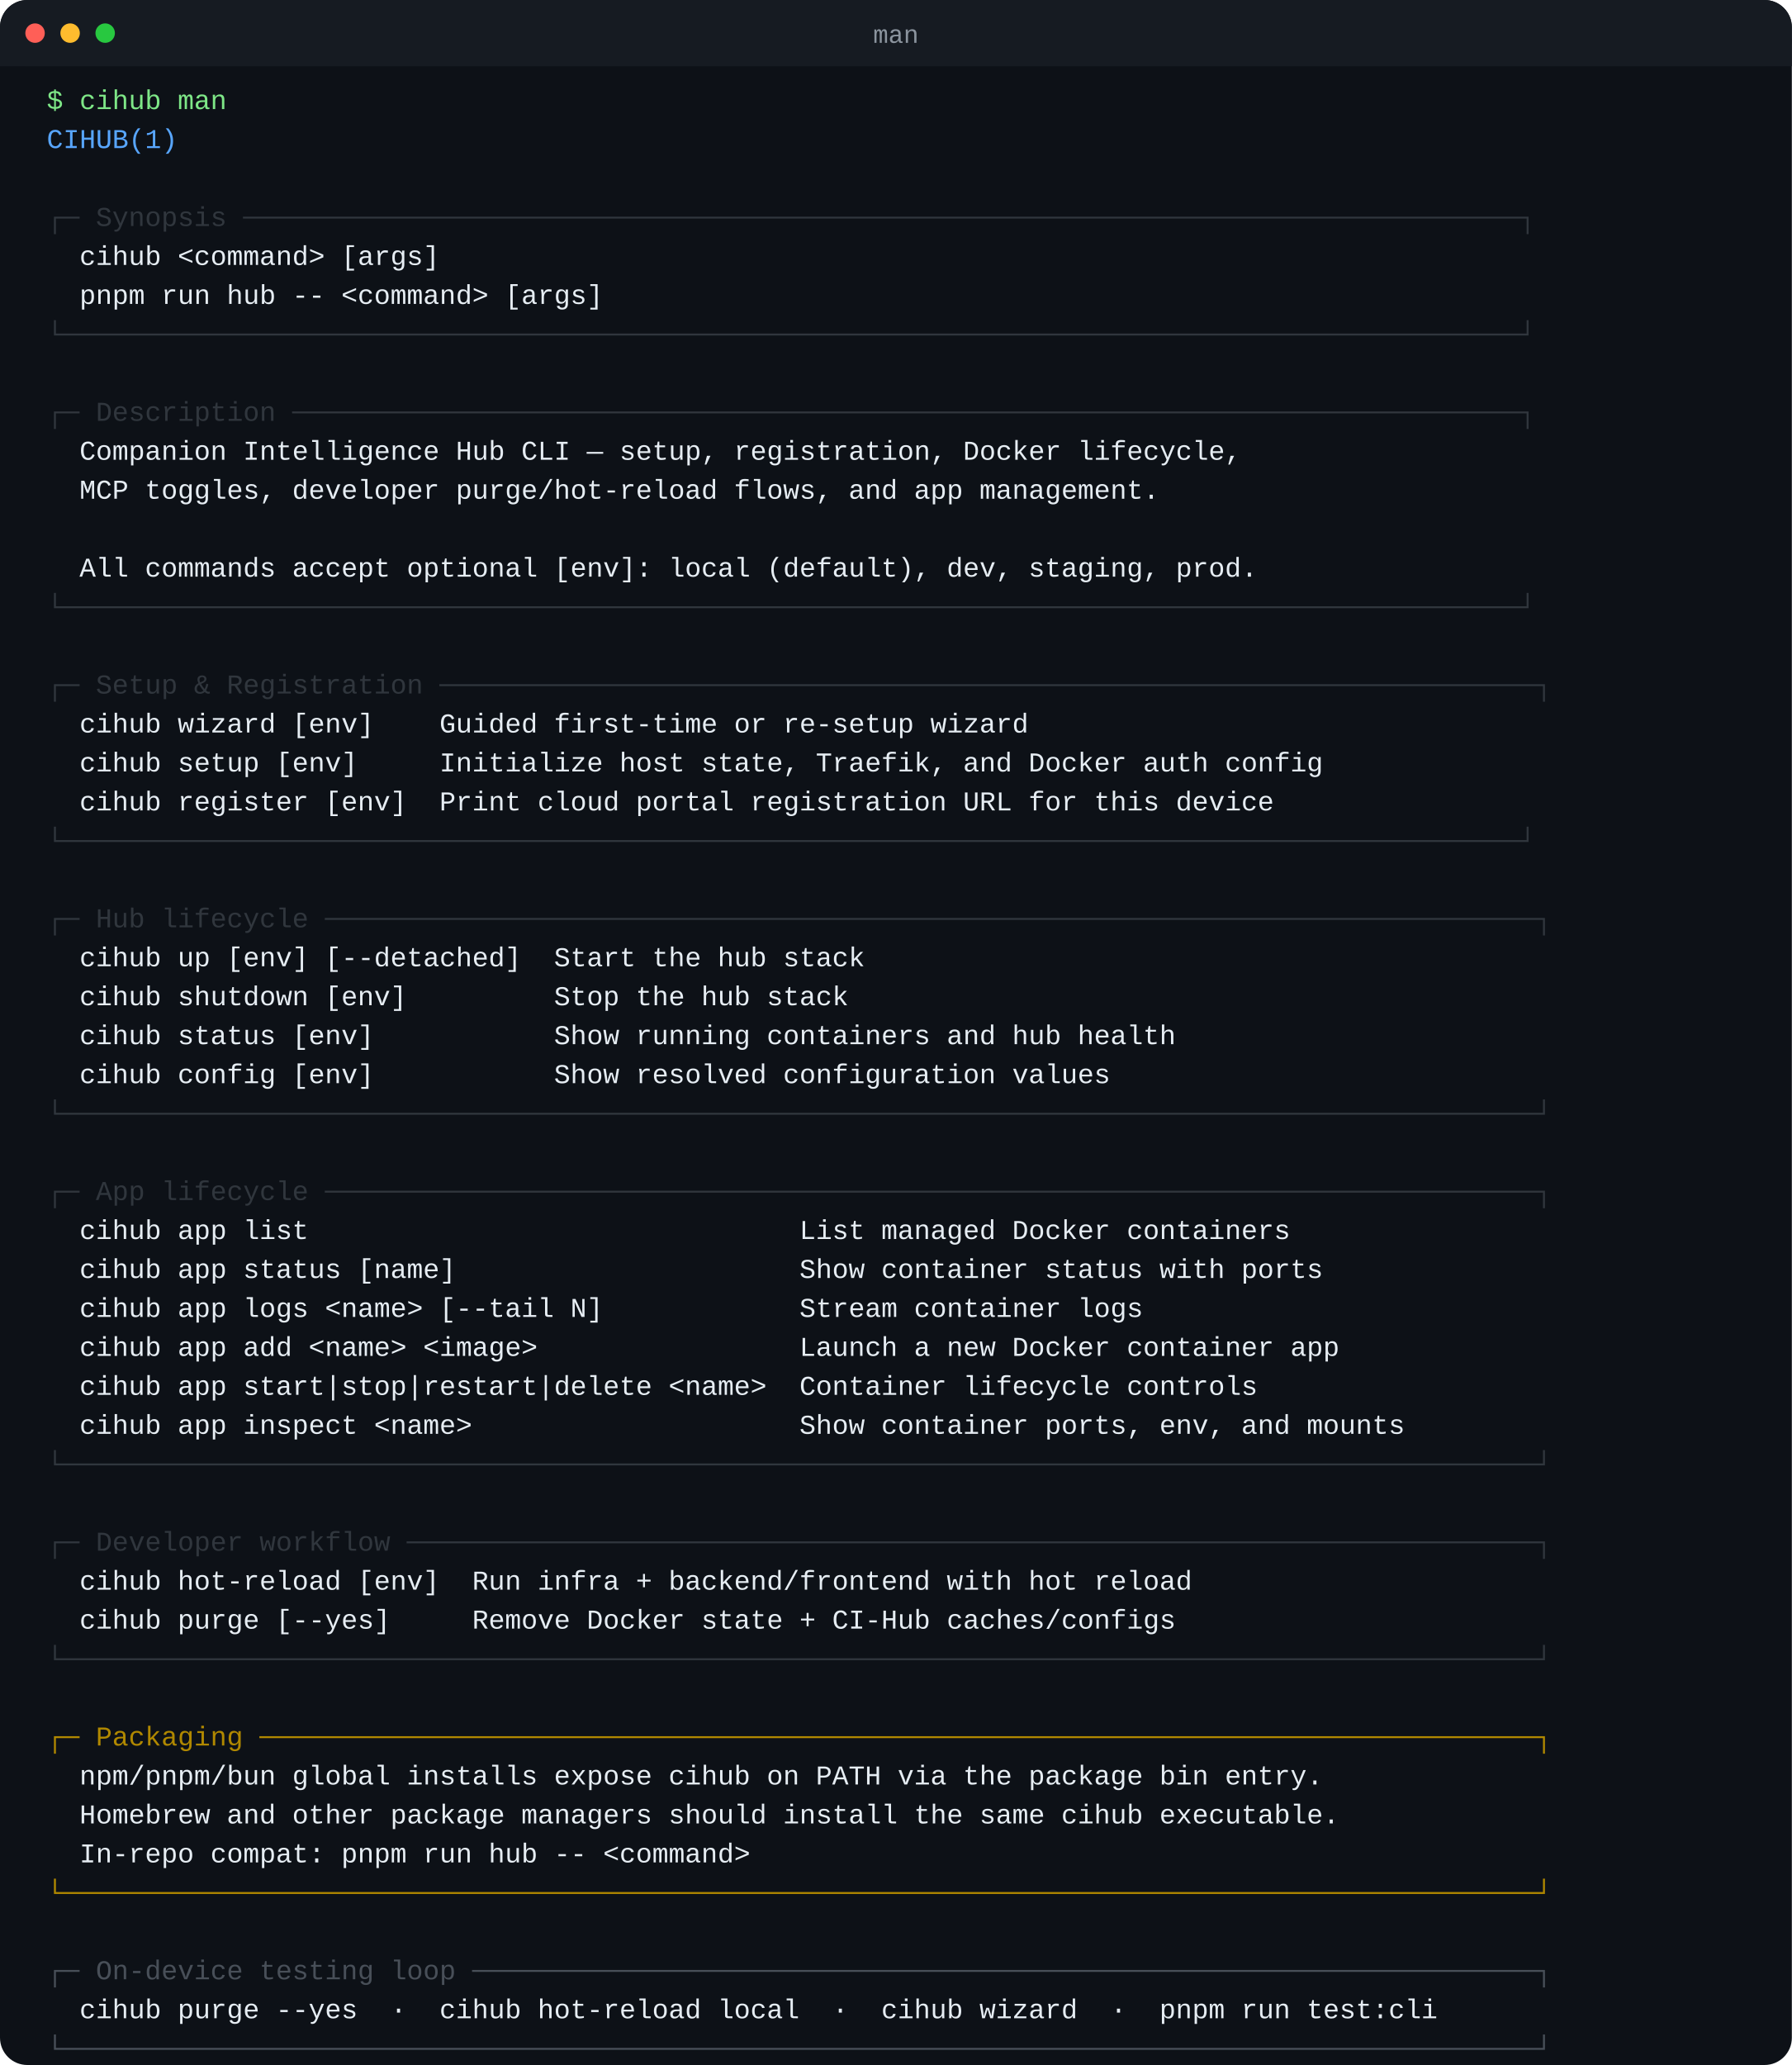
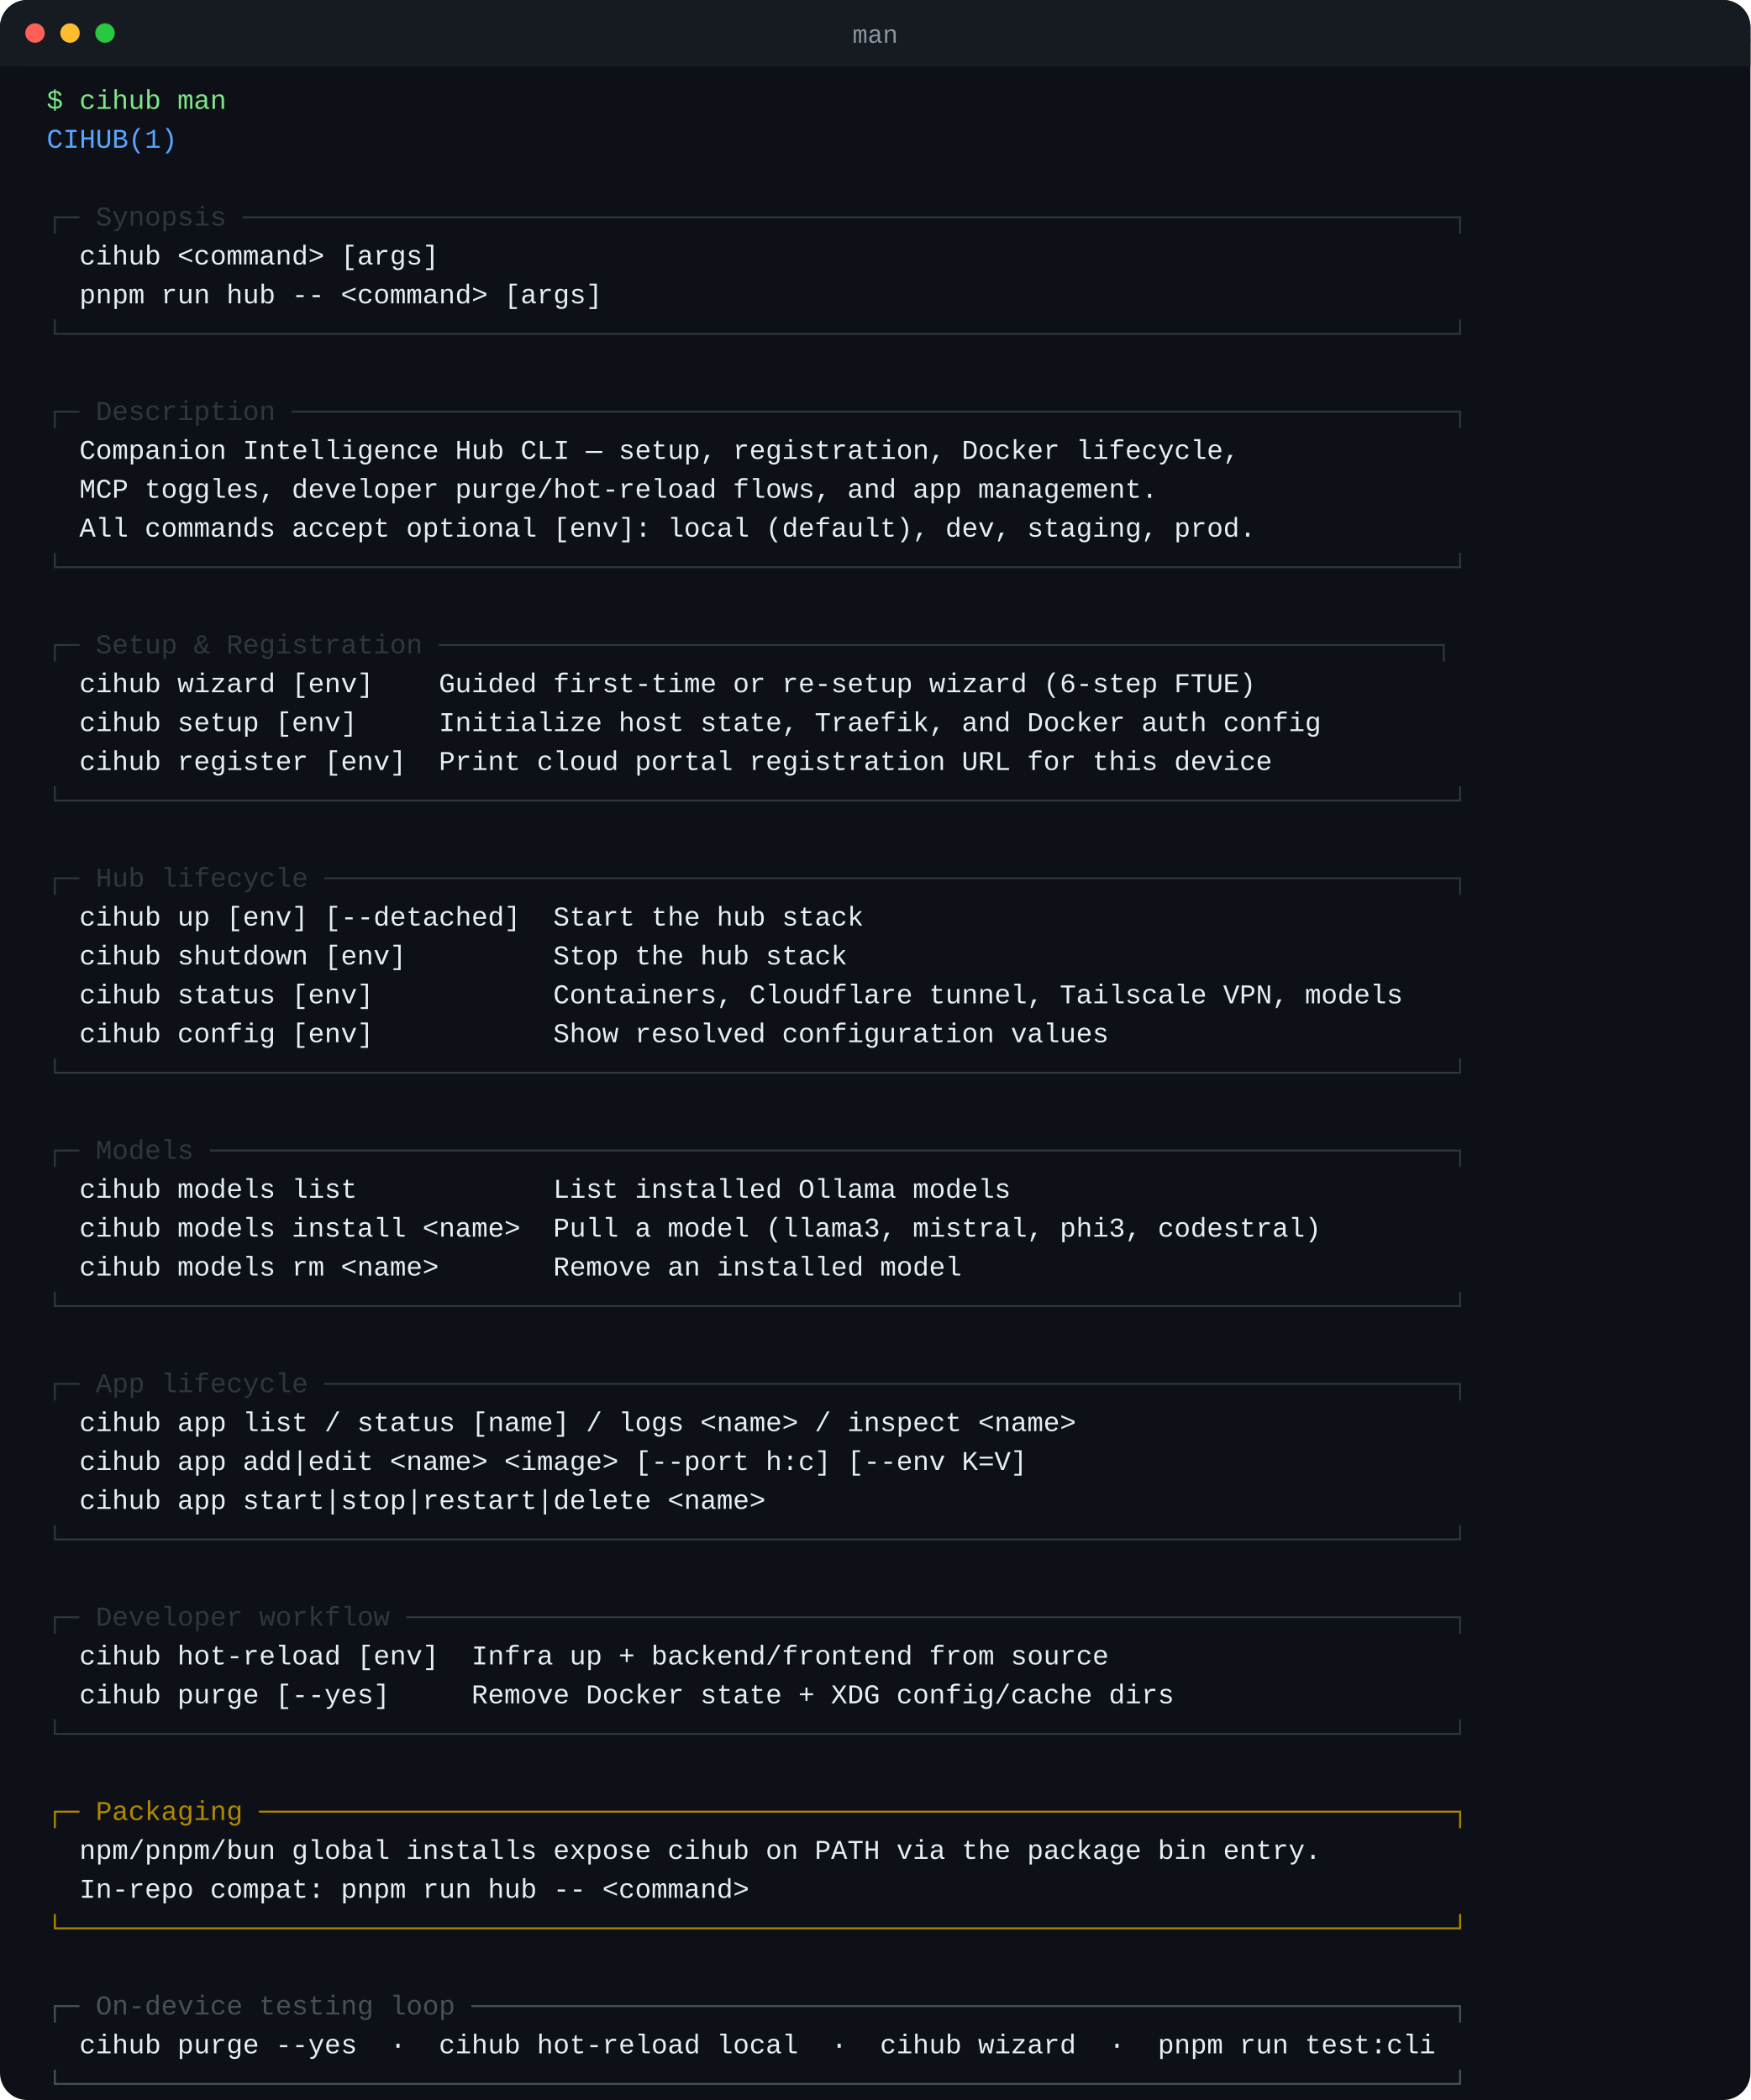
- <svg xmlns="http://www.w3.org/2000/svg" width="920" height="1060" viewBox="0 0 920 1060" role="img" aria-labelledby="title desc">
-   <rect width="920" height="1060" rx="14" fill="#0d1117" />
-   <rect x="0" y="0" width="920" height="34" rx="14" fill="#161b22" />
-   <rect x="0" y="20" width="920" height="14" fill="#161b22" />
+ <svg xmlns="http://www.w3.org/2000/svg" width="900" height="1080" viewBox="0 0 900 1080" role="img" aria-labelledby="title desc">
+   <rect width="900" height="1080" rx="14" fill="#0d1117" />
+   <rect x="0" y="0" width="900" height="34" rx="14" fill="#161b22" />
+   <rect x="0" y="20" width="900" height="14" fill="#161b22" />
  <circle cx="18" cy="17" r="5" fill="#ff5f57" />
  <circle cx="36" cy="17" r="5" fill="#febc2e" />
  <circle cx="54" cy="17" r="5" fill="#28c840" />
-   <text x="460" y="22" text-anchor="middle" fill="#8b949e" font-size="13" font-family="ui-monospace, SFMono-Regular, Menlo, Monaco, Consolas, Liberation Mono, monospace">man</text>
+   <text x="450" y="22" text-anchor="middle" fill="#8b949e" font-size="13" font-family="ui-monospace, SFMono-Regular, Menlo, Monaco, Consolas, Liberation Mono, monospace">man</text>
  <g font-family="ui-monospace, SFMono-Regular, Menlo, Monaco, Consolas, Liberation Mono, monospace" font-size="14" xml:space="preserve">
    <text x="24" y="56" fill="#7ee787">$ cihub man</text>
    <text x="24" y="76" fill="#58a6ff">CIHUB(1)</text>
-     <text x="24" y="116" fill="#30363d">┌─ Synopsis ──────────────────────────────────────────────────────────────────────────────┐</text>
+     <text x="24" y="116" fill="#30363d">┌─ Synopsis ──────────────────────────────────────────────────────────────────────────┐</text>
    <text x="24" y="136" fill="#e6edf3">  cihub &lt;command&gt; [args]</text>
    <text x="24" y="156" fill="#e6edf3">  pnpm run hub -- &lt;command&gt; [args]</text>
-     <text x="24" y="176" fill="#30363d">└─────────────────────────────────────────────────────────────────────────────────────────┘</text>
-     <text x="24" y="216" fill="#30363d">┌─ Description ───────────────────────────────────────────────────────────────────────────┐</text>
+     <text x="24" y="176" fill="#30363d">└─────────────────────────────────────────────────────────────────────────────────────┘</text>
+     <text x="24" y="216" fill="#30363d">┌─ Description ───────────────────────────────────────────────────────────────────────┐</text>
    <text x="24" y="236" fill="#e6edf3">  Companion Intelligence Hub CLI — setup, registration, Docker lifecycle,</text>
    <text x="24" y="256" fill="#e6edf3">  MCP toggles, developer purge/hot-reload flows, and app management.</text>
-     <text x="24" y="276" fill="#e6edf3" />
-     <text x="24" y="296" fill="#e6edf3">  All commands accept optional [env]: local (default), dev, staging, prod.</text>
-     <text x="24" y="316" fill="#30363d">└─────────────────────────────────────────────────────────────────────────────────────────┘</text>
-     <text x="24" y="356" fill="#30363d">┌─ Setup &amp; Registration ───────────────────────────────────────────────────────────────────┐</text>
-     <text x="24" y="376" fill="#e6edf3">  cihub wizard [env]    Guided first-time or re-setup wizard</text>
-     <text x="24" y="396" fill="#e6edf3">  cihub setup [env]     Initialize host state, Traefik, and Docker auth config</text>
-     <text x="24" y="416" fill="#e6edf3">  cihub register [env]  Print cloud portal registration URL for this device</text>
-     <text x="24" y="436" fill="#30363d">└─────────────────────────────────────────────────────────────────────────────────────────┘</text>
-     <text x="24" y="476" fill="#30363d">┌─ Hub lifecycle ──────────────────────────────────────────────────────────────────────────┐</text>
-     <text x="24" y="496" fill="#e6edf3">  cihub up [env] [--detached]  Start the hub stack</text>
-     <text x="24" y="516" fill="#e6edf3">  cihub shutdown [env]         Stop the hub stack</text>
-     <text x="24" y="536" fill="#e6edf3">  cihub status [env]           Show running containers and hub health</text>
-     <text x="24" y="556" fill="#e6edf3">  cihub config [env]           Show resolved configuration values</text>
-     <text x="24" y="576" fill="#30363d">└──────────────────────────────────────────────────────────────────────────────────────────┘</text>
-     <text x="24" y="616" fill="#30363d">┌─ App lifecycle ──────────────────────────────────────────────────────────────────────────┐</text>
-     <text x="24" y="636" fill="#e6edf3">  cihub app list                              List managed Docker containers</text>
-     <text x="24" y="656" fill="#e6edf3">  cihub app status [name]                     Show container status with ports</text>
-     <text x="24" y="676" fill="#e6edf3">  cihub app logs &lt;name&gt; [--tail N]            Stream container logs</text>
-     <text x="24" y="696" fill="#e6edf3">  cihub app add &lt;name&gt; &lt;image&gt;                Launch a new Docker container app</text>
-     <text x="24" y="716" fill="#e6edf3">  cihub app start|stop|restart|delete &lt;name&gt;  Container lifecycle controls</text>
-     <text x="24" y="736" fill="#e6edf3">  cihub app inspect &lt;name&gt;                    Show container ports, env, and mounts</text>
-     <text x="24" y="756" fill="#30363d">└──────────────────────────────────────────────────────────────────────────────────────────┘</text>
-     <text x="24" y="796" fill="#30363d">┌─ Developer workflow ─────────────────────────────────────────────────────────────────────┐</text>
-     <text x="24" y="816" fill="#e6edf3">  cihub hot-reload [env]  Run infra + backend/frontend with hot reload</text>
-     <text x="24" y="836" fill="#e6edf3">  cihub purge [--yes]     Remove Docker state + CI-Hub caches/configs</text>
-     <text x="24" y="856" fill="#30363d">└──────────────────────────────────────────────────────────────────────────────────────────┘</text>
-     <text x="24" y="896" fill="#b08800">┌─ Packaging ──────────────────────────────────────────────────────────────────────────────┐</text>
-     <text x="24" y="916" fill="#e6edf3">  npm/pnpm/bun global installs expose cihub on PATH via the package bin entry.</text>
-     <text x="24" y="936" fill="#e6edf3">  Homebrew and other package managers should install the same cihub executable.</text>
-     <text x="24" y="956" fill="#e6edf3">  In-repo compat: pnpm run hub -- &lt;command&gt;</text>
-     <text x="24" y="976" fill="#b08800">└──────────────────────────────────────────────────────────────────────────────────────────┘</text>
-     <text x="24" y="1016" fill="#484f58">┌─ On-device testing loop ─────────────────────────────────────────────────────────────────┐</text>
-     <text x="24" y="1036" fill="#e6edf3">  cihub purge --yes  ·  cihub hot-reload local  ·  cihub wizard  ·  pnpm run test:cli</text>
-     <text x="24" y="1056" fill="#484f58">└──────────────────────────────────────────────────────────────────────────────────────────┘</text>
+     <text x="24" y="276" fill="#e6edf3">  All commands accept optional [env]: local (default), dev, staging, prod.</text>
+     <text x="24" y="296" fill="#30363d">└─────────────────────────────────────────────────────────────────────────────────────┘</text>
+     <text x="24" y="336" fill="#30363d">┌─ Setup &amp; Registration ─────────────────────────────────────────────────────────────┐</text>
+     <text x="24" y="356" fill="#e6edf3">  cihub wizard [env]    Guided first-time or re-setup wizard (6-step FTUE)</text>
+     <text x="24" y="376" fill="#e6edf3">  cihub setup [env]     Initialize host state, Traefik, and Docker auth config</text>
+     <text x="24" y="396" fill="#e6edf3">  cihub register [env]  Print cloud portal registration URL for this device</text>
+     <text x="24" y="416" fill="#30363d">└─────────────────────────────────────────────────────────────────────────────────────┘</text>
+     <text x="24" y="456" fill="#30363d">┌─ Hub lifecycle ─────────────────────────────────────────────────────────────────────┐</text>
+     <text x="24" y="476" fill="#e6edf3">  cihub up [env] [--detached]  Start the hub stack</text>
+     <text x="24" y="496" fill="#e6edf3">  cihub shutdown [env]         Stop the hub stack</text>
+     <text x="24" y="516" fill="#e6edf3">  cihub status [env]           Containers, Cloudflare tunnel, Tailscale VPN, models</text>
+     <text x="24" y="536" fill="#e6edf3">  cihub config [env]           Show resolved configuration values</text>
+     <text x="24" y="556" fill="#30363d">└─────────────────────────────────────────────────────────────────────────────────────┘</text>
+     <text x="24" y="596" fill="#30363d">┌─ Models ────────────────────────────────────────────────────────────────────────────┐</text>
+     <text x="24" y="616" fill="#e6edf3">  cihub models list            List installed Ollama models</text>
+     <text x="24" y="636" fill="#e6edf3">  cihub models install &lt;name&gt;  Pull a model (llama3, mistral, phi3, codestral)</text>
+     <text x="24" y="656" fill="#e6edf3">  cihub models rm &lt;name&gt;       Remove an installed model</text>
+     <text x="24" y="676" fill="#30363d">└─────────────────────────────────────────────────────────────────────────────────────┘</text>
+     <text x="24" y="716" fill="#30363d">┌─ App lifecycle ─────────────────────────────────────────────────────────────────────┐</text>
+     <text x="24" y="736" fill="#e6edf3">  cihub app list / status [name] / logs &lt;name&gt; / inspect &lt;name&gt;</text>
+     <text x="24" y="756" fill="#e6edf3">  cihub app add|edit &lt;name&gt; &lt;image&gt; [--port h:c] [--env K=V]</text>
+     <text x="24" y="776" fill="#e6edf3">  cihub app start|stop|restart|delete &lt;name&gt;</text>
+     <text x="24" y="796" fill="#30363d">└─────────────────────────────────────────────────────────────────────────────────────┘</text>
+     <text x="24" y="836" fill="#30363d">┌─ Developer workflow ────────────────────────────────────────────────────────────────┐</text>
+     <text x="24" y="856" fill="#e6edf3">  cihub hot-reload [env]  Infra up + backend/frontend from source</text>
+     <text x="24" y="876" fill="#e6edf3">  cihub purge [--yes]     Remove Docker state + XDG config/cache dirs</text>
+     <text x="24" y="896" fill="#30363d">└─────────────────────────────────────────────────────────────────────────────────────┘</text>
+     <text x="24" y="936" fill="#b08800">┌─ Packaging ─────────────────────────────────────────────────────────────────────────┐</text>
+     <text x="24" y="956" fill="#e6edf3">  npm/pnpm/bun global installs expose cihub on PATH via the package bin entry.</text>
+     <text x="24" y="976" fill="#e6edf3">  In-repo compat: pnpm run hub -- &lt;command&gt;</text>
+     <text x="24" y="996" fill="#b08800">└─────────────────────────────────────────────────────────────────────────────────────┘</text>
+     <text x="24" y="1036" fill="#484f58">┌─ On-device testing loop ────────────────────────────────────────────────────────────┐</text>
+     <text x="24" y="1056" fill="#e6edf3">  cihub purge --yes  ·  cihub hot-reload local  ·  cihub wizard  ·  pnpm run test:cli</text>
+     <text x="24" y="1076" fill="#484f58">└─────────────────────────────────────────────────────────────────────────────────────┘</text>
  </g>
</svg>
